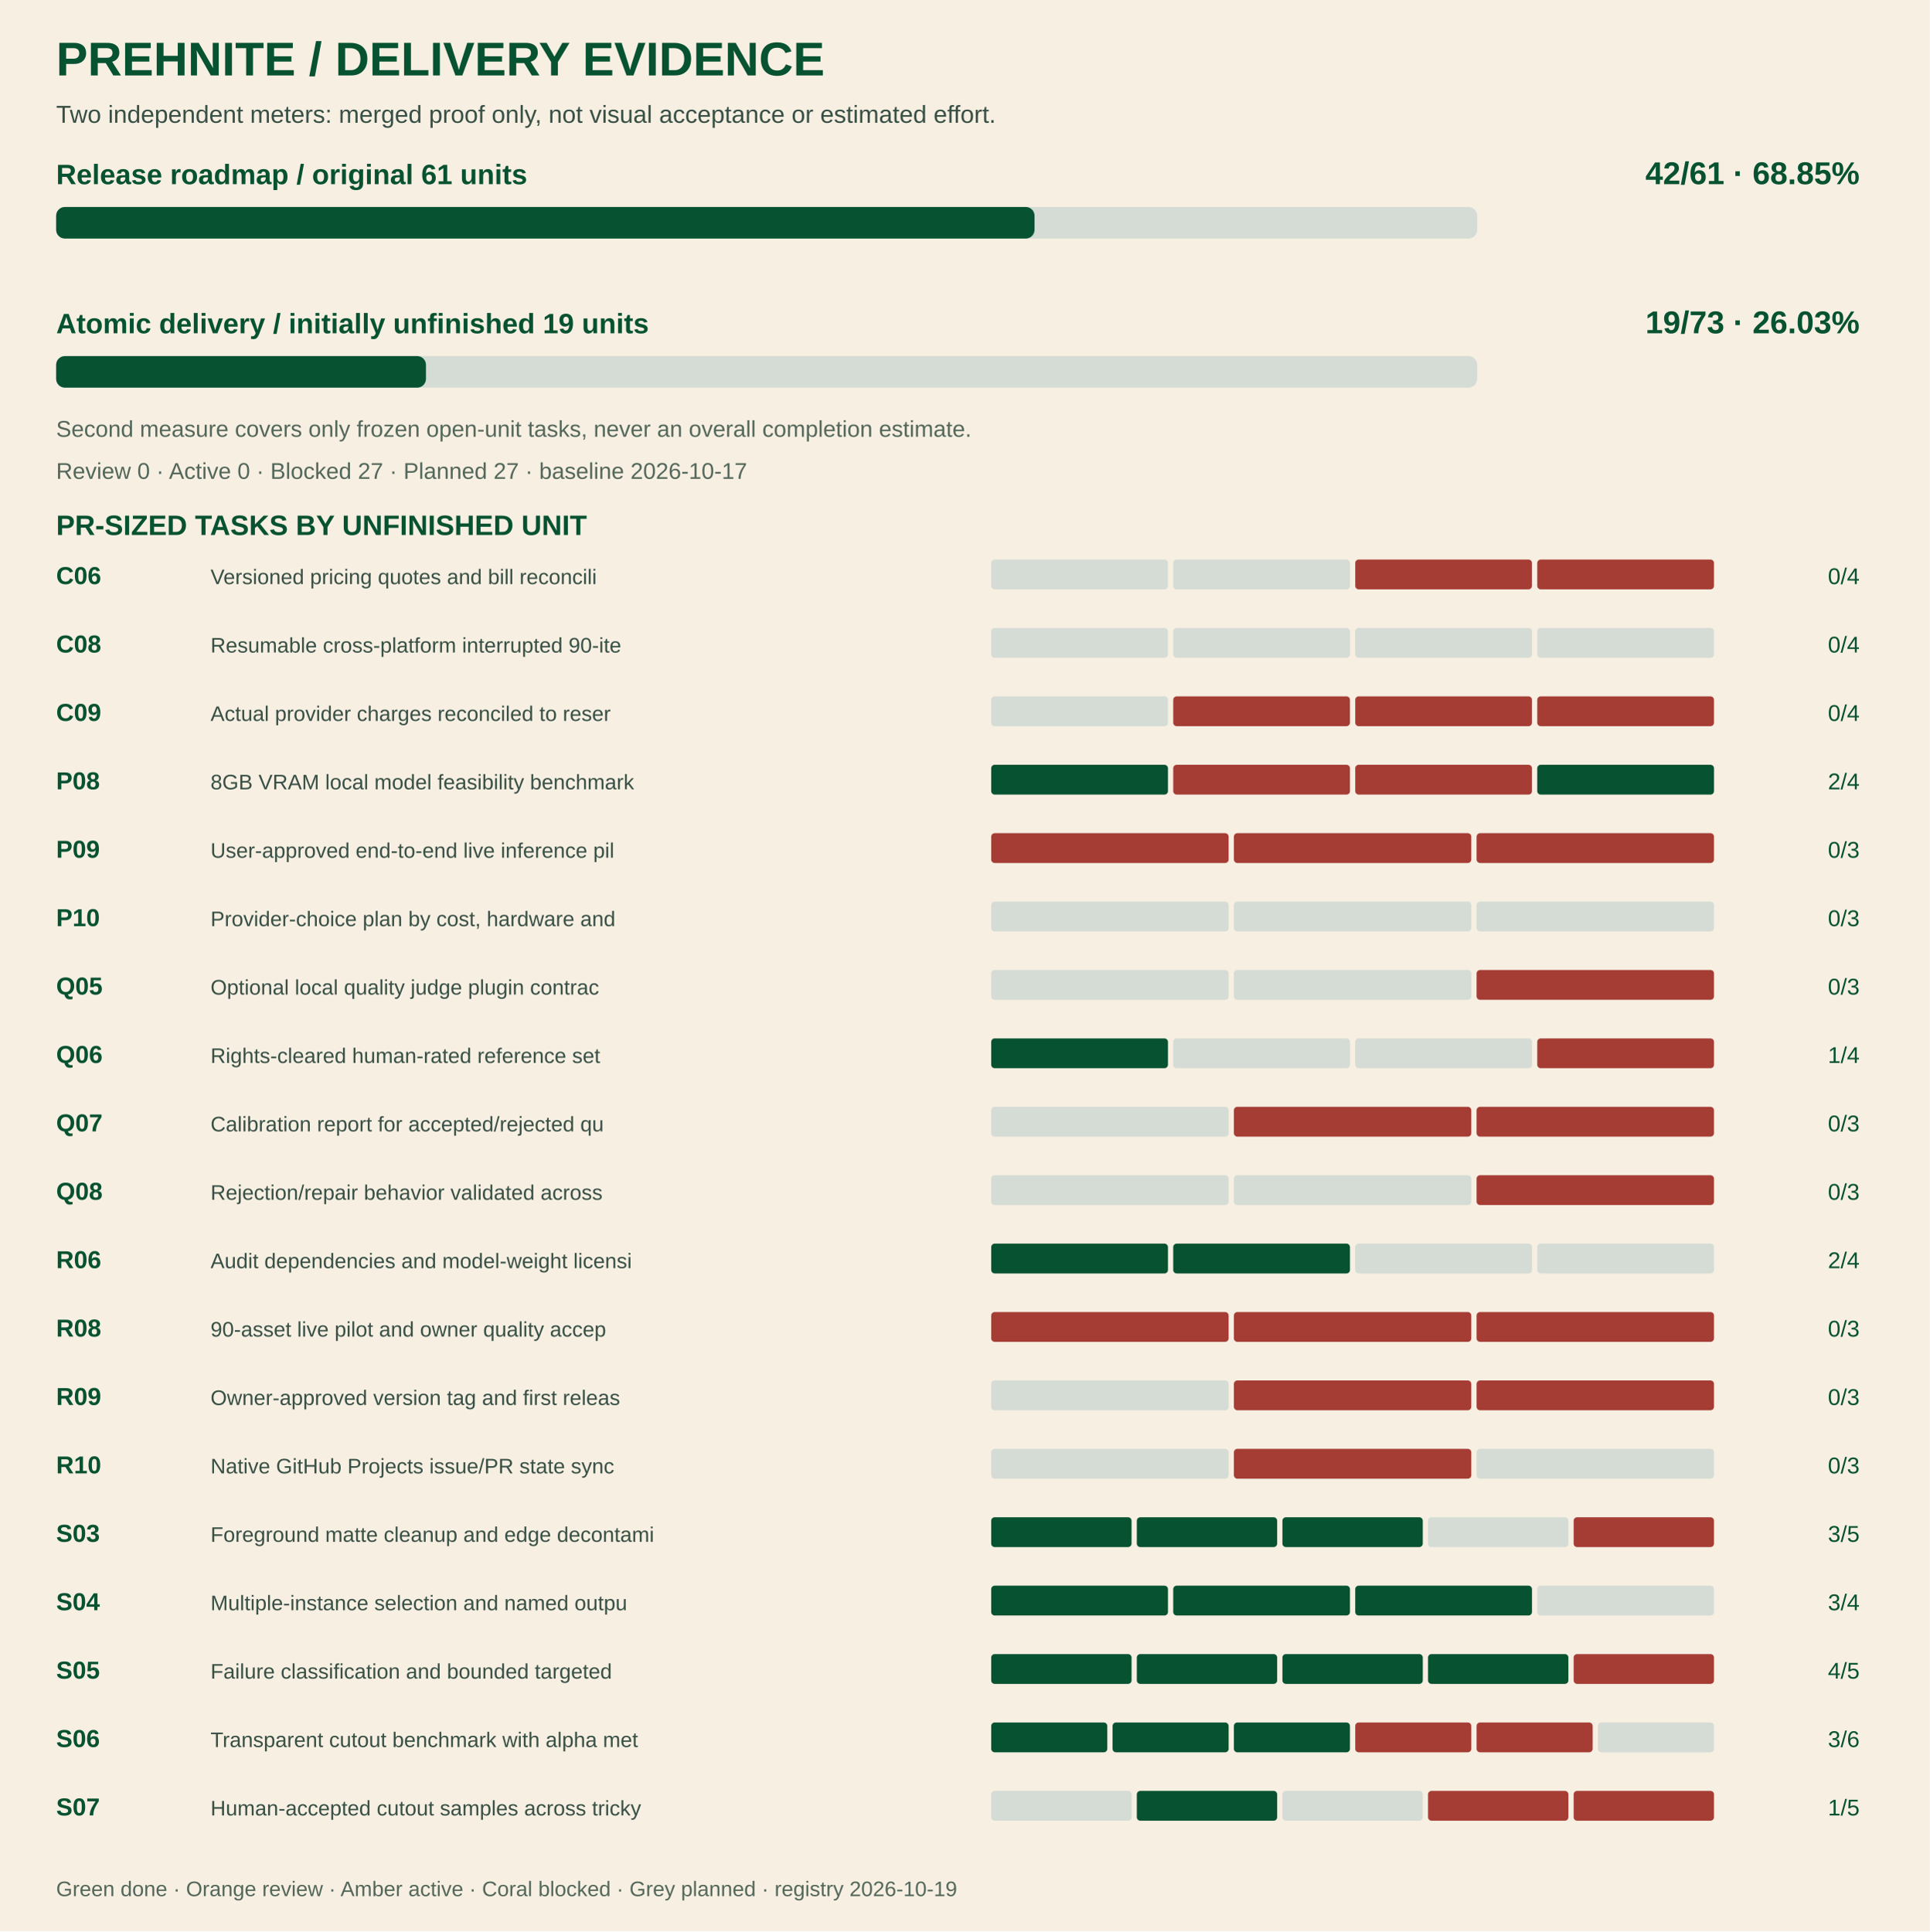
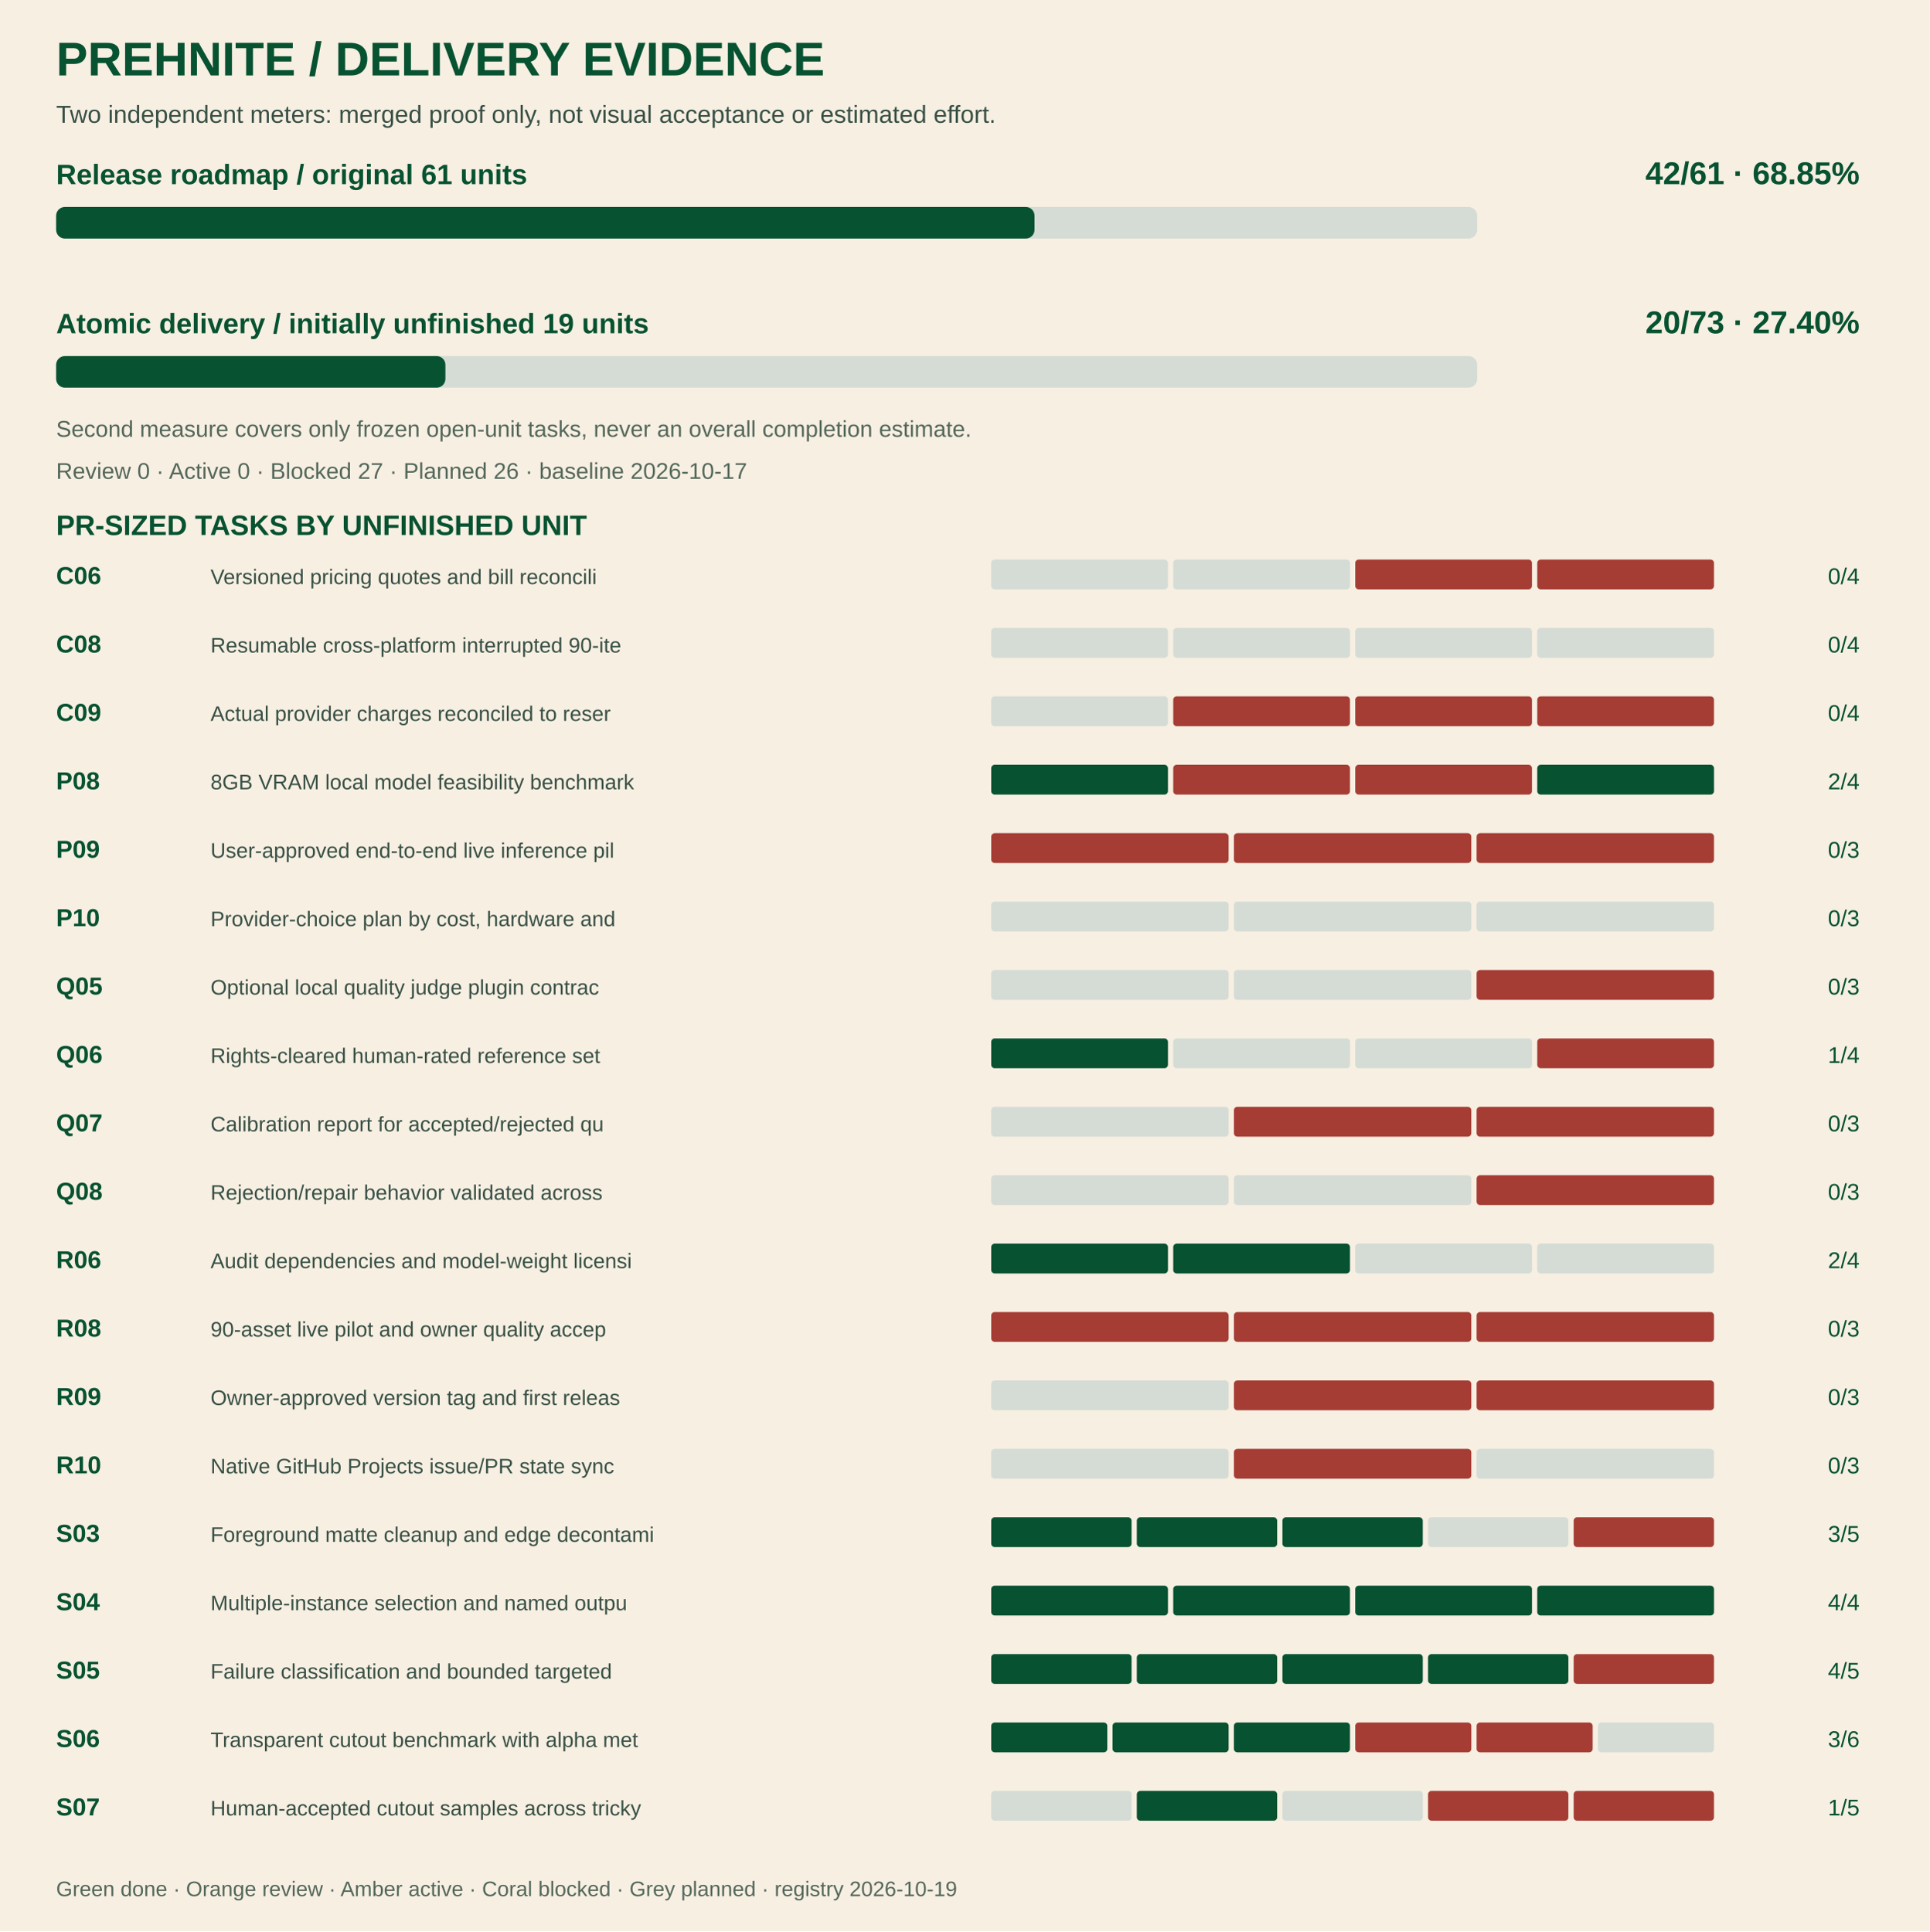
<svg xmlns="http://www.w3.org/2000/svg" width="1100" height="1101" viewBox="0 0 1100 1101" role="img" aria-labelledby="title desc">
  <rect width="1100" height="1101" fill="#F6EFE2" />
  <g font-family="system-ui,Segoe UI,Arial,sans-serif">
    <text x="32" y="43" font-size="27" font-weight="700" fill="#075231">PREHNITE / DELIVERY EVIDENCE</text>
    <text x="32" y="70" font-size="14" fill="#384F45">Two independent meters: merged proof only, not visual acceptance or estimated effort.</text>
    <text x="32" y="105" font-size="16" font-weight="600" fill="#075231">Release roadmap / original 61 units</text>
    <text x="1060" y="105" font-size="18" font-weight="700" text-anchor="end" fill="#075231">42/61 · 68.85%</text>
    <rect x="32" y="118" width="810" height="18" rx="5" fill="#D5DCD5" />
    <rect x="32" y="118" width="557.7" height="18" rx="5" fill="#075231" />
    <text x="32" y="190" font-size="16" font-weight="600" fill="#075231">Atomic delivery / initially unfinished 19 units</text>
-     <text x="1060" y="190" font-size="18" font-weight="700" text-anchor="end" fill="#075231">19/73 · 26.03%</text>
+     <text x="1060" y="190" font-size="18" font-weight="700" text-anchor="end" fill="#075231">20/73 · 27.40%</text>
    <rect x="32" y="203" width="810" height="18" rx="5" fill="#D5DCD5" />
-     <rect x="32" y="203" width="210.8" height="18" rx="5" fill="#075231" />
+     <rect x="32" y="203" width="221.9" height="18" rx="5" fill="#075231" />
    <text x="32" y="249" font-size="13" fill="#53675A">Second measure covers only frozen open-unit tasks, never an overall completion estimate.</text>
-     <text x="32" y="273" font-size="13" fill="#53675A">Review 0 · Active 0 · Blocked 27 · Planned 27 · baseline 2026-10-17</text>
+     <text x="32" y="273" font-size="13" fill="#53675A">Review 0 · Active 0 · Blocked 27 · Planned 26 · baseline 2026-10-17</text>
    <text x="32" y="305" font-size="16" font-weight="600" fill="#075231">PR-SIZED TASKS BY UNFINISHED UNIT</text>
    <text x="32" y="333" font-size="14" font-weight="700" fill="#075231">C06</text>
    <text x="120" y="333" font-size="12" fill="#384F45">Versioned pricing quotes and bill reconcili</text>
    <g>
      <rect x="565.00" y="319" width="100.75" height="17" rx="2" fill="#D5DCD5" />
    </g>
    <g>
      <rect x="668.75" y="319" width="100.75" height="17" rx="2" fill="#D5DCD5" />
    </g>
    <g>
      <rect x="772.50" y="319" width="100.75" height="17" rx="2" fill="#A63D35" />
    </g>
    <g>
      <rect x="876.25" y="319" width="100.75" height="17" rx="2" fill="#A63D35" />
    </g>
    <text x="1060" y="333" font-size="13" text-anchor="end" fill="#075231">0/4</text>
    <text x="32" y="372" font-size="14" font-weight="700" fill="#075231">C08</text>
    <text x="120" y="372" font-size="12" fill="#384F45">Resumable cross-platform interrupted 90-ite</text>
    <g>
      <rect x="565.00" y="358" width="100.75" height="17" rx="2" fill="#D5DCD5" />
    </g>
    <g>
      <rect x="668.75" y="358" width="100.75" height="17" rx="2" fill="#D5DCD5" />
    </g>
    <g>
      <rect x="772.50" y="358" width="100.75" height="17" rx="2" fill="#D5DCD5" />
    </g>
    <g>
      <rect x="876.25" y="358" width="100.75" height="17" rx="2" fill="#D5DCD5" />
    </g>
    <text x="1060" y="372" font-size="13" text-anchor="end" fill="#075231">0/4</text>
    <text x="32" y="411" font-size="14" font-weight="700" fill="#075231">C09</text>
    <text x="120" y="411" font-size="12" fill="#384F45">Actual provider charges reconciled to reser</text>
    <g>
      <rect x="565.00" y="397" width="100.75" height="17" rx="2" fill="#D5DCD5" />
    </g>
    <g>
      <rect x="668.75" y="397" width="100.75" height="17" rx="2" fill="#A63D35" />
    </g>
    <g>
      <rect x="772.50" y="397" width="100.75" height="17" rx="2" fill="#A63D35" />
    </g>
    <g>
      <rect x="876.25" y="397" width="100.75" height="17" rx="2" fill="#A63D35" />
    </g>
    <text x="1060" y="411" font-size="13" text-anchor="end" fill="#075231">0/4</text>
    <text x="32" y="450" font-size="14" font-weight="700" fill="#075231">P08</text>
    <text x="120" y="450" font-size="12" fill="#384F45">8GB VRAM local model feasibility benchmark</text>
    <g>
      <rect x="565.00" y="436" width="100.75" height="17" rx="2" fill="#075231" />
    </g>
    <g>
      <rect x="668.75" y="436" width="100.75" height="17" rx="2" fill="#A63D35" />
    </g>
    <g>
      <rect x="772.50" y="436" width="100.75" height="17" rx="2" fill="#A63D35" />
    </g>
    <g>
      <rect x="876.25" y="436" width="100.75" height="17" rx="2" fill="#075231" />
    </g>
    <text x="1060" y="450" font-size="13" text-anchor="end" fill="#075231">2/4</text>
    <text x="32" y="489" font-size="14" font-weight="700" fill="#075231">P09</text>
    <text x="120" y="489" font-size="12" fill="#384F45">User-approved end-to-end live inference pil</text>
    <g>
      <rect x="565.00" y="475" width="135.33" height="17" rx="2" fill="#A63D35" />
    </g>
    <g>
      <rect x="703.33" y="475" width="135.33" height="17" rx="2" fill="#A63D35" />
    </g>
    <g>
      <rect x="841.67" y="475" width="135.33" height="17" rx="2" fill="#A63D35" />
    </g>
    <text x="1060" y="489" font-size="13" text-anchor="end" fill="#075231">0/3</text>
    <text x="32" y="528" font-size="14" font-weight="700" fill="#075231">P10</text>
    <text x="120" y="528" font-size="12" fill="#384F45">Provider-choice plan by cost, hardware and </text>
    <g>
      <rect x="565.00" y="514" width="135.33" height="17" rx="2" fill="#D5DCD5" />
    </g>
    <g>
      <rect x="703.33" y="514" width="135.33" height="17" rx="2" fill="#D5DCD5" />
    </g>
    <g>
      <rect x="841.67" y="514" width="135.33" height="17" rx="2" fill="#D5DCD5" />
    </g>
    <text x="1060" y="528" font-size="13" text-anchor="end" fill="#075231">0/3</text>
    <text x="32" y="567" font-size="14" font-weight="700" fill="#075231">Q05</text>
    <text x="120" y="567" font-size="12" fill="#384F45">Optional local quality judge plugin contrac</text>
    <g>
      <rect x="565.00" y="553" width="135.33" height="17" rx="2" fill="#D5DCD5" />
    </g>
    <g>
      <rect x="703.33" y="553" width="135.33" height="17" rx="2" fill="#D5DCD5" />
    </g>
    <g>
      <rect x="841.67" y="553" width="135.33" height="17" rx="2" fill="#A63D35" />
    </g>
    <text x="1060" y="567" font-size="13" text-anchor="end" fill="#075231">0/3</text>
    <text x="32" y="606" font-size="14" font-weight="700" fill="#075231">Q06</text>
    <text x="120" y="606" font-size="12" fill="#384F45">Rights-cleared human-rated reference set</text>
    <g>
      <rect x="565.00" y="592" width="100.75" height="17" rx="2" fill="#075231" />
    </g>
    <g>
      <rect x="668.75" y="592" width="100.75" height="17" rx="2" fill="#D5DCD5" />
    </g>
    <g>
      <rect x="772.50" y="592" width="100.75" height="17" rx="2" fill="#D5DCD5" />
    </g>
    <g>
      <rect x="876.25" y="592" width="100.75" height="17" rx="2" fill="#A63D35" />
    </g>
    <text x="1060" y="606" font-size="13" text-anchor="end" fill="#075231">1/4</text>
    <text x="32" y="645" font-size="14" font-weight="700" fill="#075231">Q07</text>
    <text x="120" y="645" font-size="12" fill="#384F45">Calibration report for accepted/rejected qu</text>
    <g>
      <rect x="565.00" y="631" width="135.33" height="17" rx="2" fill="#D5DCD5" />
    </g>
    <g>
      <rect x="703.33" y="631" width="135.33" height="17" rx="2" fill="#A63D35" />
    </g>
    <g>
      <rect x="841.67" y="631" width="135.33" height="17" rx="2" fill="#A63D35" />
    </g>
    <text x="1060" y="645" font-size="13" text-anchor="end" fill="#075231">0/3</text>
    <text x="32" y="684" font-size="14" font-weight="700" fill="#075231">Q08</text>
    <text x="120" y="684" font-size="12" fill="#384F45">Rejection/repair behavior validated across </text>
    <g>
      <rect x="565.00" y="670" width="135.33" height="17" rx="2" fill="#D5DCD5" />
    </g>
    <g>
      <rect x="703.33" y="670" width="135.33" height="17" rx="2" fill="#D5DCD5" />
    </g>
    <g>
      <rect x="841.67" y="670" width="135.33" height="17" rx="2" fill="#A63D35" />
    </g>
    <text x="1060" y="684" font-size="13" text-anchor="end" fill="#075231">0/3</text>
    <text x="32" y="723" font-size="14" font-weight="700" fill="#075231">R06</text>
    <text x="120" y="723" font-size="12" fill="#384F45">Audit dependencies and model-weight licensi</text>
    <g>
      <rect x="565.00" y="709" width="100.75" height="17" rx="2" fill="#075231" />
    </g>
    <g>
      <rect x="668.75" y="709" width="100.75" height="17" rx="2" fill="#075231" />
    </g>
    <g>
      <rect x="772.50" y="709" width="100.75" height="17" rx="2" fill="#D5DCD5" />
    </g>
    <g>
      <rect x="876.25" y="709" width="100.75" height="17" rx="2" fill="#D5DCD5" />
    </g>
    <text x="1060" y="723" font-size="13" text-anchor="end" fill="#075231">2/4</text>
    <text x="32" y="762" font-size="14" font-weight="700" fill="#075231">R08</text>
    <text x="120" y="762" font-size="12" fill="#384F45">90-asset live pilot and owner quality accep</text>
    <g>
      <rect x="565.00" y="748" width="135.33" height="17" rx="2" fill="#A63D35" />
    </g>
    <g>
      <rect x="703.33" y="748" width="135.33" height="17" rx="2" fill="#A63D35" />
    </g>
    <g>
      <rect x="841.67" y="748" width="135.33" height="17" rx="2" fill="#A63D35" />
    </g>
    <text x="1060" y="762" font-size="13" text-anchor="end" fill="#075231">0/3</text>
    <text x="32" y="801" font-size="14" font-weight="700" fill="#075231">R09</text>
    <text x="120" y="801" font-size="12" fill="#384F45">Owner-approved version tag and first releas</text>
    <g>
      <rect x="565.00" y="787" width="135.33" height="17" rx="2" fill="#D5DCD5" />
    </g>
    <g>
      <rect x="703.33" y="787" width="135.33" height="17" rx="2" fill="#A63D35" />
    </g>
    <g>
      <rect x="841.67" y="787" width="135.33" height="17" rx="2" fill="#A63D35" />
    </g>
    <text x="1060" y="801" font-size="13" text-anchor="end" fill="#075231">0/3</text>
    <text x="32" y="840" font-size="14" font-weight="700" fill="#075231">R10</text>
    <text x="120" y="840" font-size="12" fill="#384F45">Native GitHub Projects issue/PR state sync</text>
    <g>
      <rect x="565.00" y="826" width="135.33" height="17" rx="2" fill="#D5DCD5" />
    </g>
    <g>
      <rect x="703.33" y="826" width="135.33" height="17" rx="2" fill="#A63D35" />
    </g>
    <g>
      <rect x="841.67" y="826" width="135.33" height="17" rx="2" fill="#D5DCD5" />
    </g>
    <text x="1060" y="840" font-size="13" text-anchor="end" fill="#075231">0/3</text>
    <text x="32" y="879" font-size="14" font-weight="700" fill="#075231">S03</text>
    <text x="120" y="879" font-size="12" fill="#384F45">Foreground matte cleanup and edge decontami</text>
    <g>
      <rect x="565.00" y="865" width="80.00" height="17" rx="2" fill="#075231" />
    </g>
    <g>
      <rect x="648.00" y="865" width="80.00" height="17" rx="2" fill="#075231" />
    </g>
    <g>
      <rect x="731.00" y="865" width="80.00" height="17" rx="2" fill="#075231" />
    </g>
    <g>
      <rect x="814.00" y="865" width="80.00" height="17" rx="2" fill="#D5DCD5" />
    </g>
    <g>
      <rect x="897.00" y="865" width="80.00" height="17" rx="2" fill="#A63D35" />
    </g>
    <text x="1060" y="879" font-size="13" text-anchor="end" fill="#075231">3/5</text>
    <text x="32" y="918" font-size="14" font-weight="700" fill="#075231">S04</text>
    <text x="120" y="918" font-size="12" fill="#384F45">Multiple-instance selection and named outpu</text>
    <g>
      <rect x="565.00" y="904" width="100.75" height="17" rx="2" fill="#075231" />
    </g>
    <g>
      <rect x="668.75" y="904" width="100.75" height="17" rx="2" fill="#075231" />
    </g>
    <g>
      <rect x="772.50" y="904" width="100.75" height="17" rx="2" fill="#075231" />
    </g>
    <g>
-       <rect x="876.25" y="904" width="100.75" height="17" rx="2" fill="#D5DCD5" />
-     </g>
-     <text x="1060" y="918" font-size="13" text-anchor="end" fill="#075231">3/4</text>
+       <rect x="876.25" y="904" width="100.75" height="17" rx="2" fill="#075231" />
+     </g>
+     <text x="1060" y="918" font-size="13" text-anchor="end" fill="#075231">4/4</text>
    <text x="32" y="957" font-size="14" font-weight="700" fill="#075231">S05</text>
    <text x="120" y="957" font-size="12" fill="#384F45">Failure classification and bounded targeted</text>
    <g>
      <rect x="565.00" y="943" width="80.00" height="17" rx="2" fill="#075231" />
    </g>
    <g>
      <rect x="648.00" y="943" width="80.00" height="17" rx="2" fill="#075231" />
    </g>
    <g>
      <rect x="731.00" y="943" width="80.00" height="17" rx="2" fill="#075231" />
    </g>
    <g>
      <rect x="814.00" y="943" width="80.00" height="17" rx="2" fill="#075231" />
    </g>
    <g>
      <rect x="897.00" y="943" width="80.00" height="17" rx="2" fill="#A63D35" />
    </g>
    <text x="1060" y="957" font-size="13" text-anchor="end" fill="#075231">4/5</text>
    <text x="32" y="996" font-size="14" font-weight="700" fill="#075231">S06</text>
    <text x="120" y="996" font-size="12" fill="#384F45">Transparent cutout benchmark with alpha met</text>
    <g>
      <rect x="565.00" y="982" width="66.17" height="17" rx="2" fill="#075231" />
    </g>
    <g>
      <rect x="634.17" y="982" width="66.17" height="17" rx="2" fill="#075231" />
    </g>
    <g>
      <rect x="703.33" y="982" width="66.17" height="17" rx="2" fill="#075231" />
    </g>
    <g>
      <rect x="772.50" y="982" width="66.17" height="17" rx="2" fill="#A63D35" />
    </g>
    <g>
      <rect x="841.67" y="982" width="66.17" height="17" rx="2" fill="#A63D35" />
    </g>
    <g>
      <rect x="910.83" y="982" width="66.17" height="17" rx="2" fill="#D5DCD5" />
    </g>
    <text x="1060" y="996" font-size="13" text-anchor="end" fill="#075231">3/6</text>
    <text x="32" y="1035" font-size="14" font-weight="700" fill="#075231">S07</text>
    <text x="120" y="1035" font-size="12" fill="#384F45">Human-accepted cutout samples across tricky</text>
    <g>
      <rect x="565.00" y="1021" width="80.00" height="17" rx="2" fill="#D5DCD5" />
    </g>
    <g>
      <rect x="648.00" y="1021" width="80.00" height="17" rx="2" fill="#075231" />
    </g>
    <g>
      <rect x="731.00" y="1021" width="80.00" height="17" rx="2" fill="#D5DCD5" />
    </g>
    <g>
      <rect x="814.00" y="1021" width="80.00" height="17" rx="2" fill="#A63D35" />
    </g>
    <g>
      <rect x="897.00" y="1021" width="80.00" height="17" rx="2" fill="#A63D35" />
    </g>
    <text x="1060" y="1035" font-size="13" text-anchor="end" fill="#075231">1/5</text>
    <text x="32" y="1081" font-size="12" fill="#53675A">Green done · Orange review · Amber active · Coral blocked · Grey planned · registry 2026-10-19</text>
  </g>
</svg>
